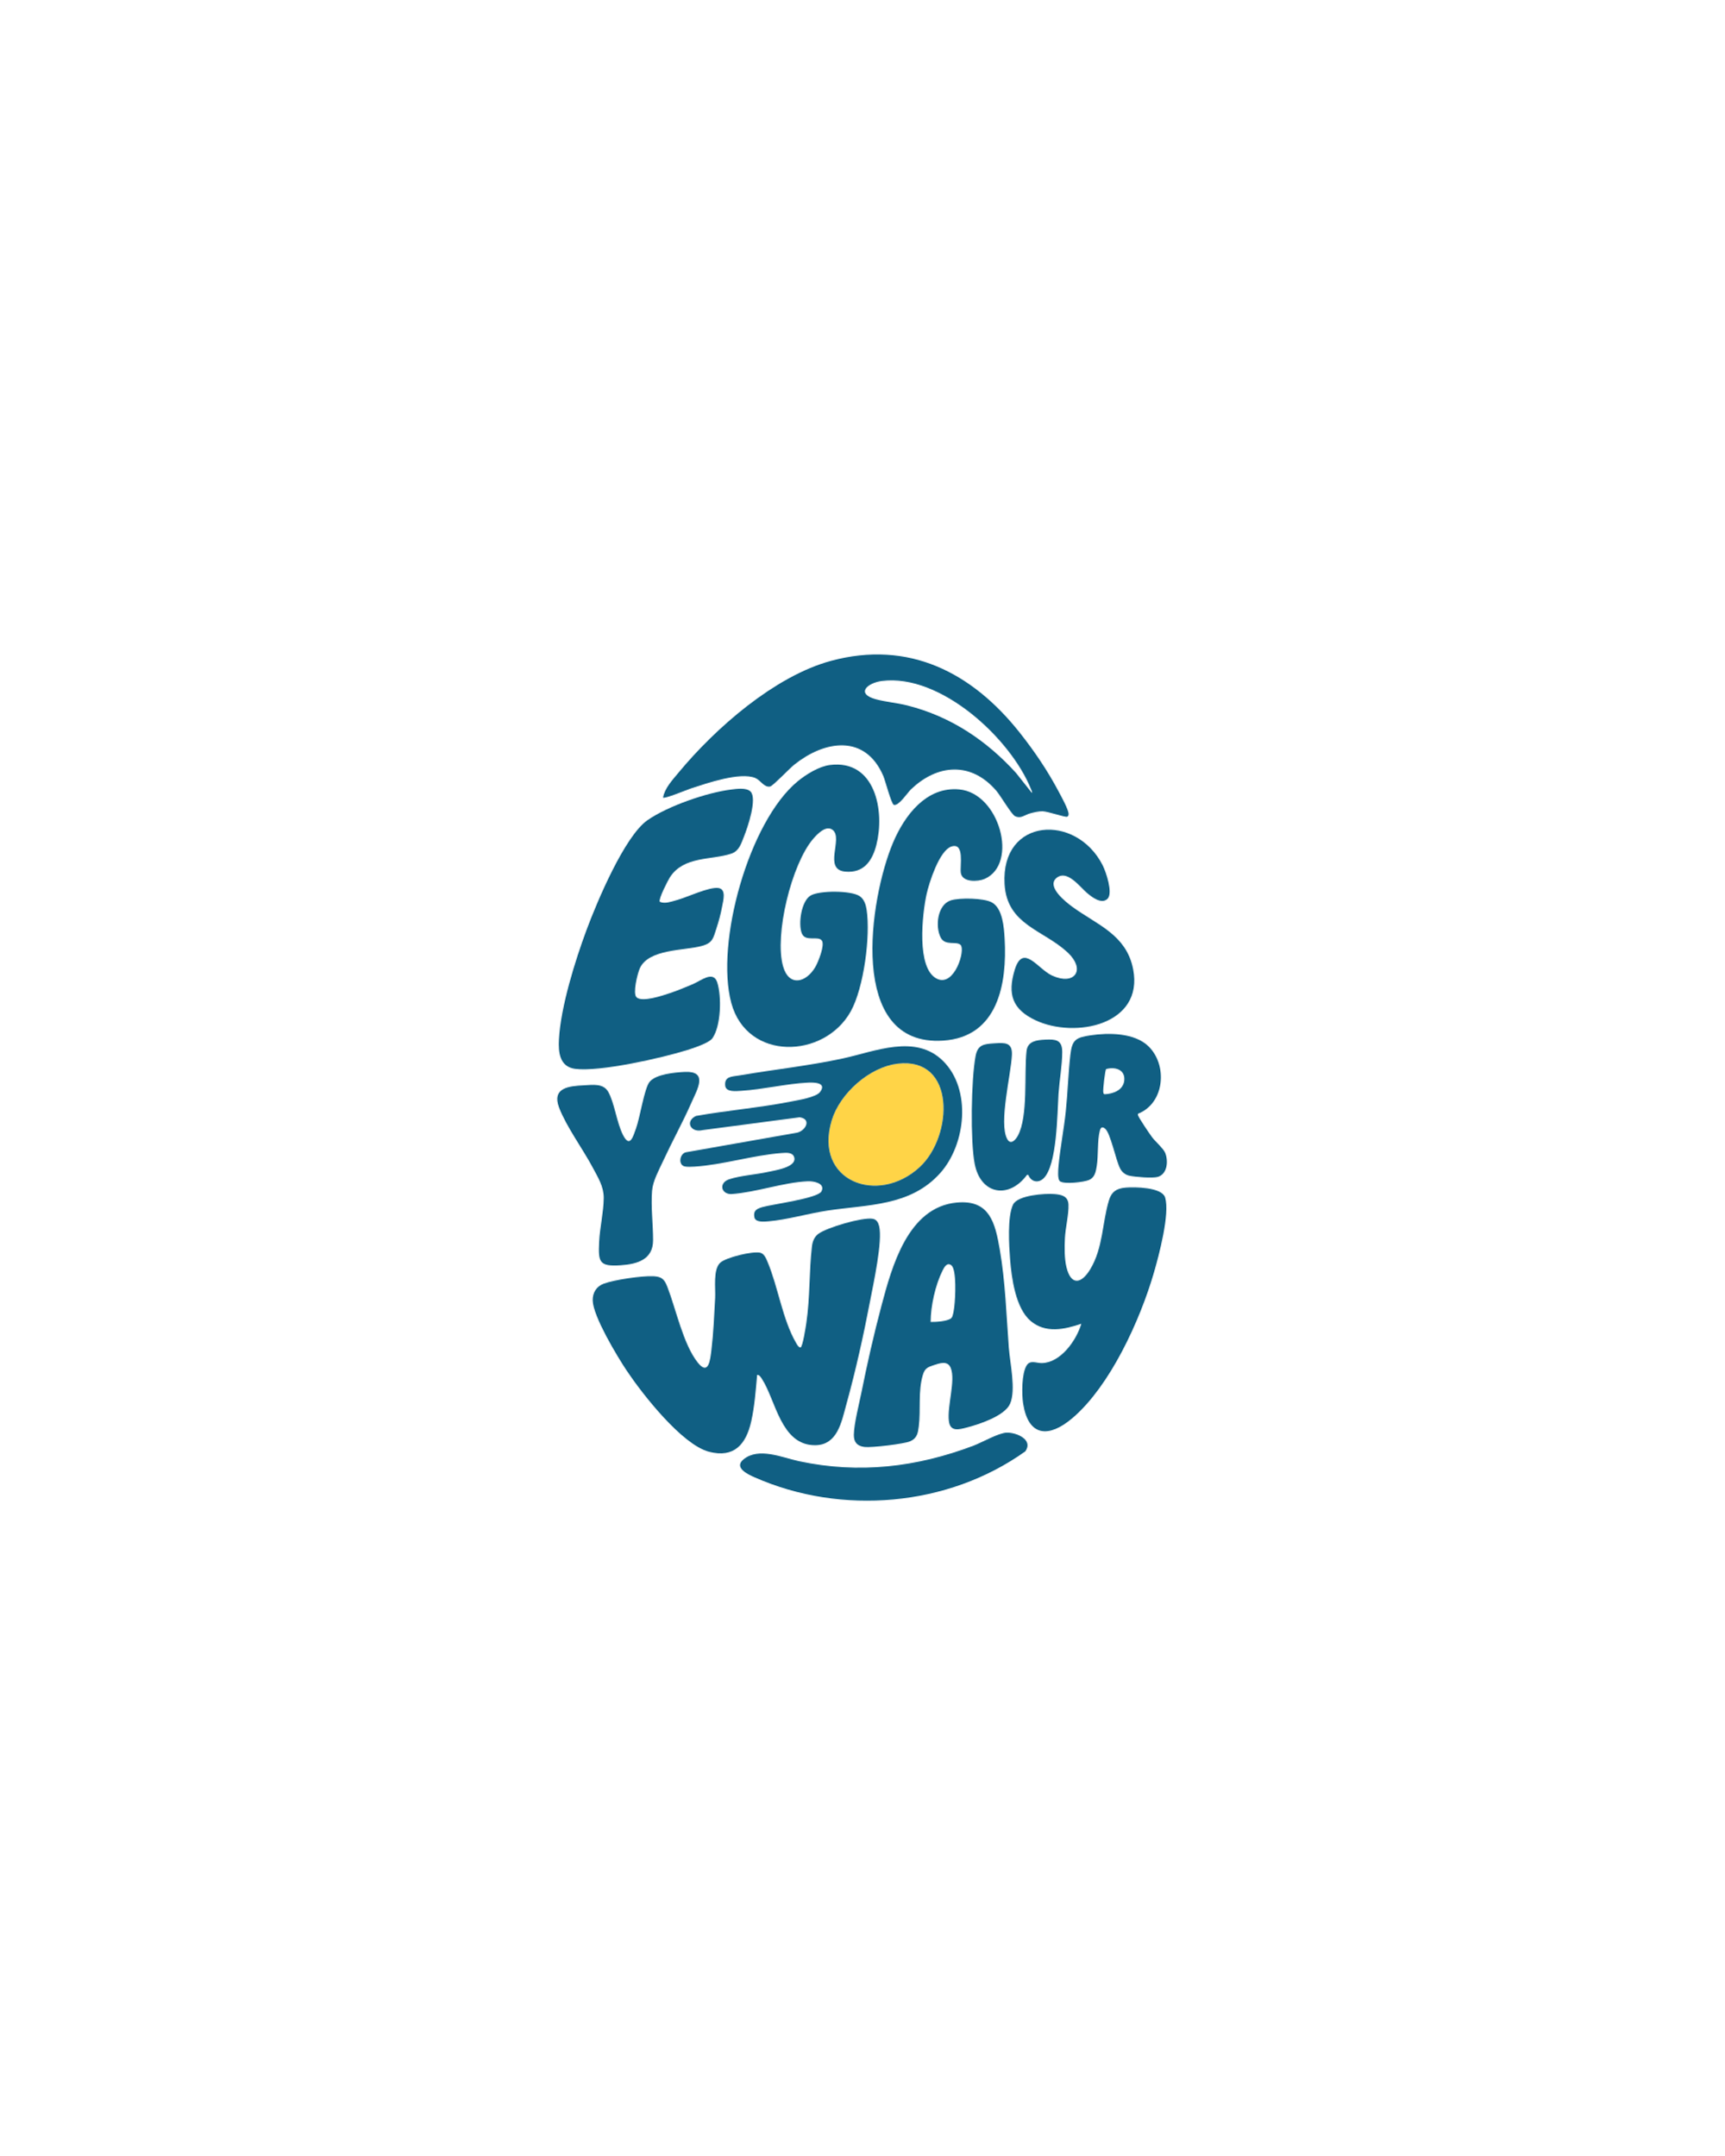
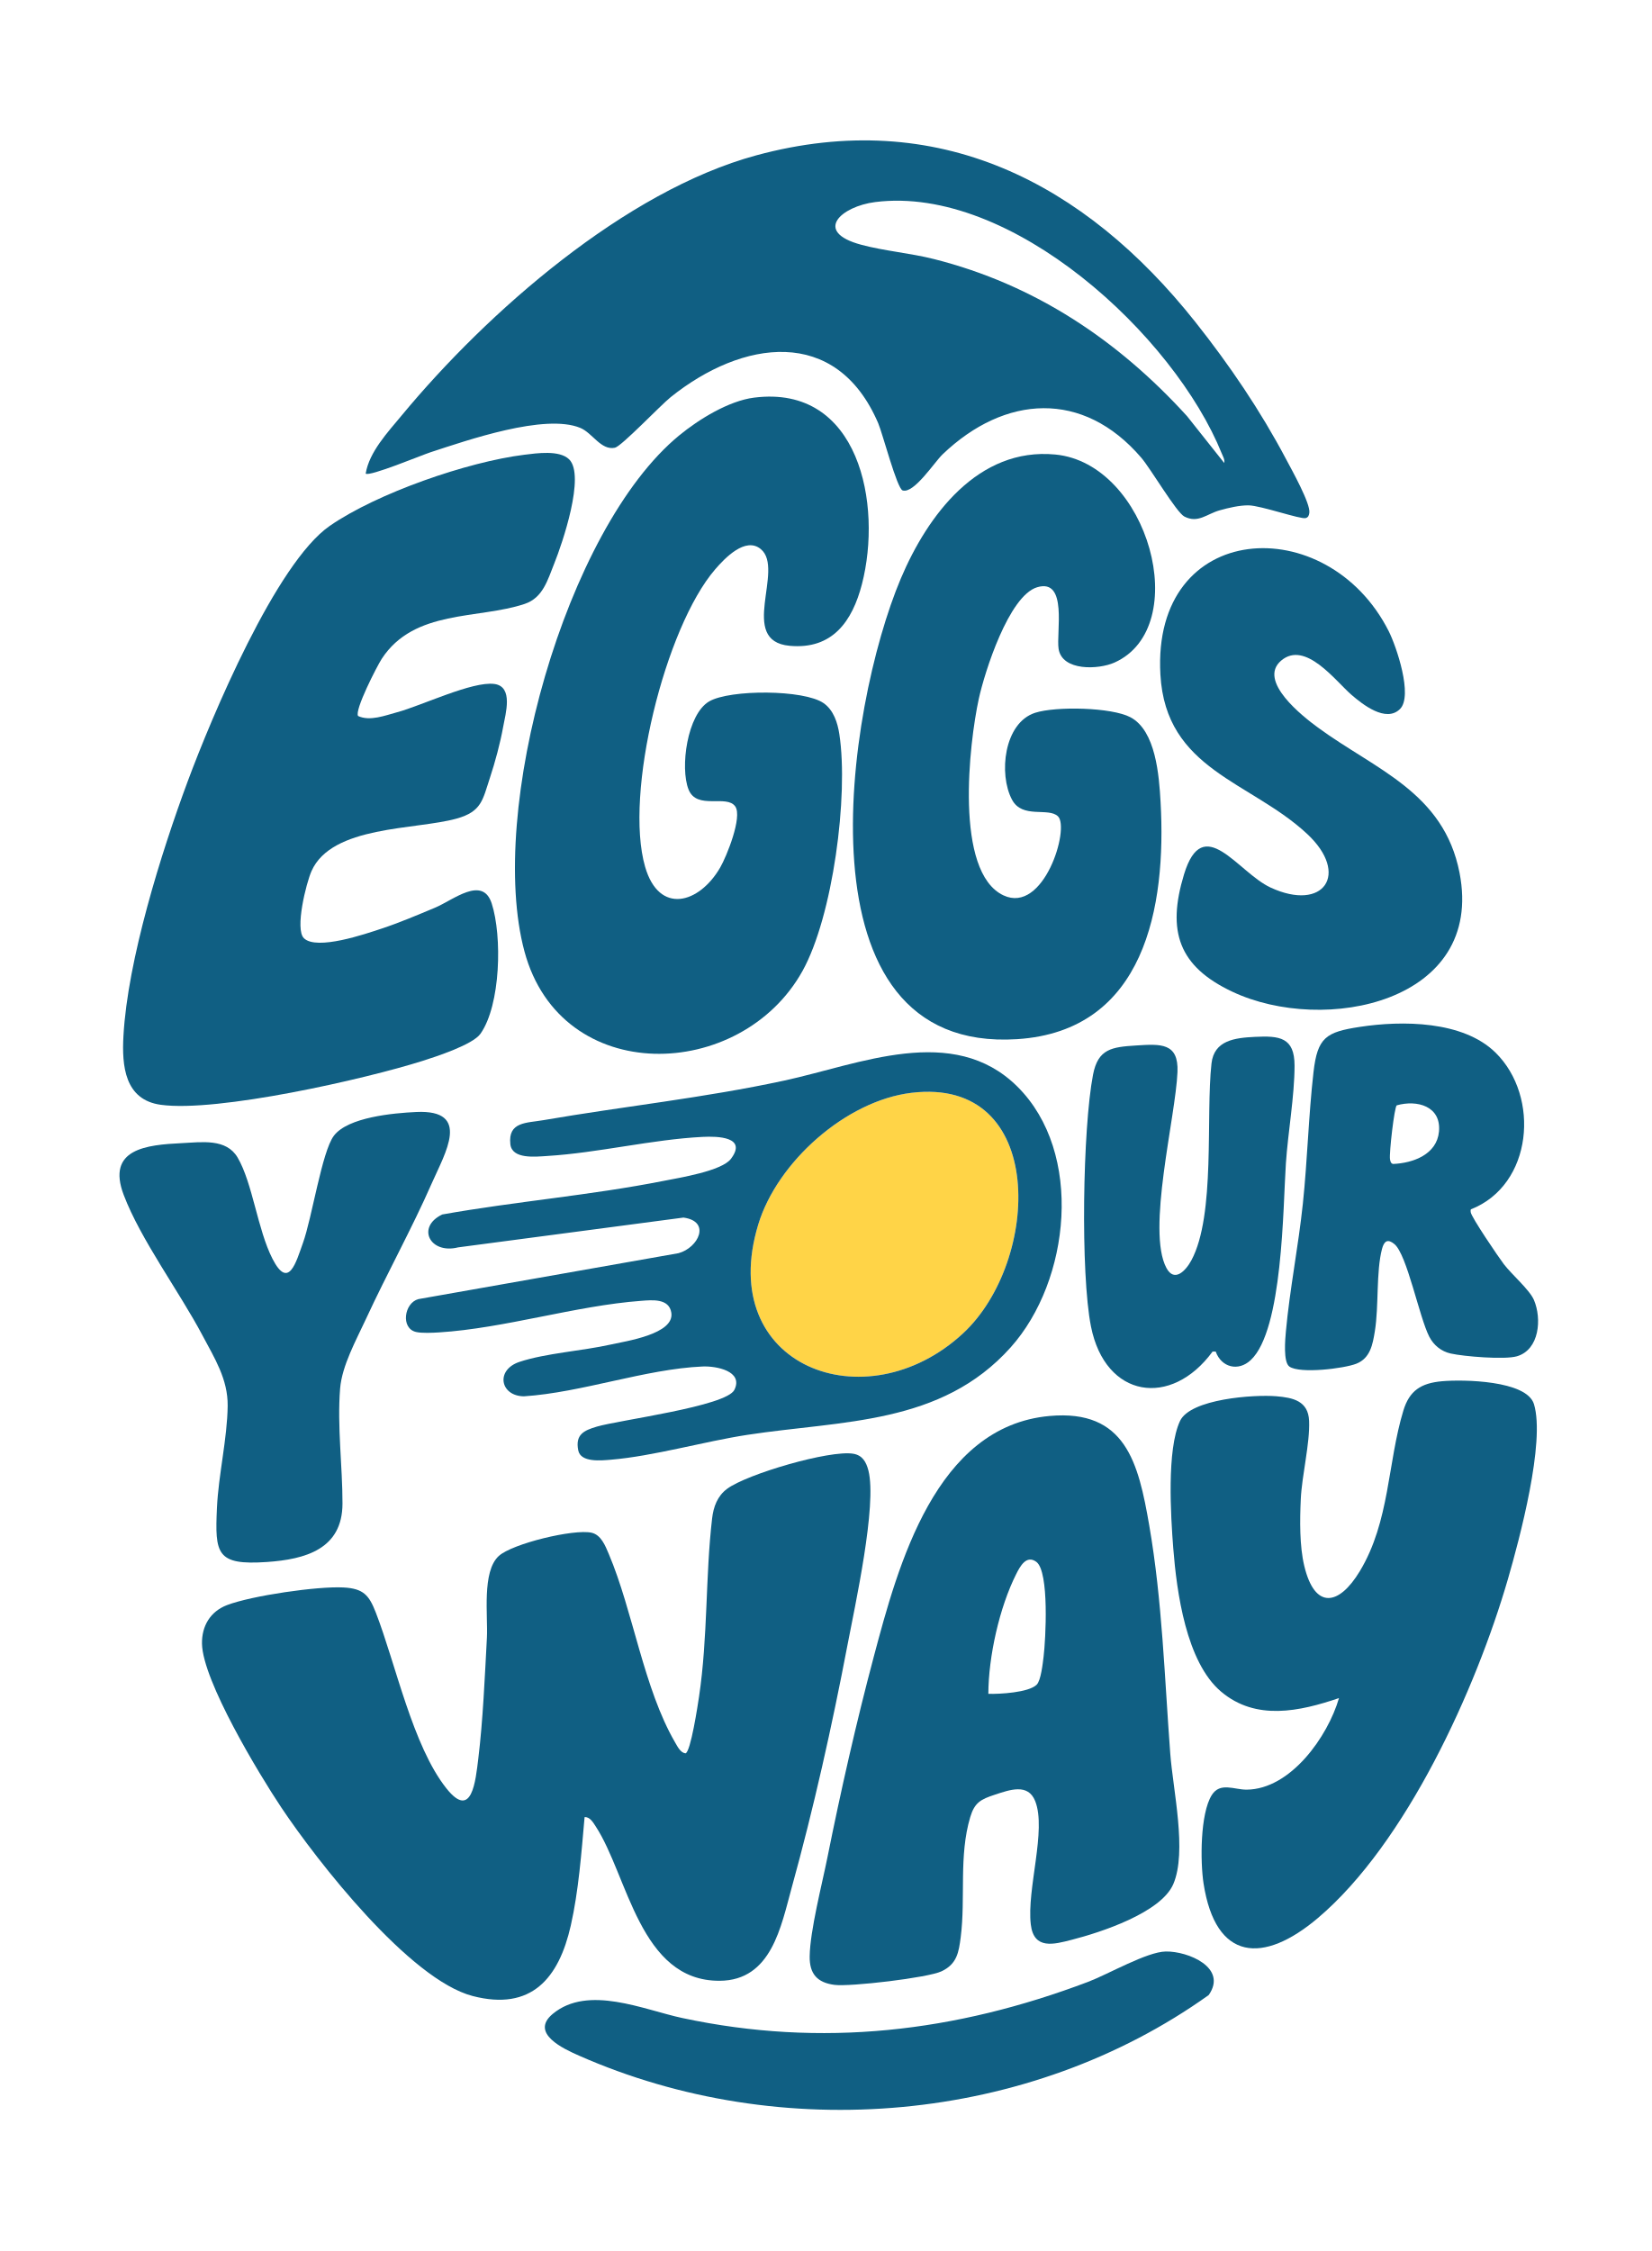
- <svg xmlns="http://www.w3.org/2000/svg" version="1.1" width="226.772" height="283.465" viewBox="0 0 226.772 283.465">
+ <svg xmlns="http://www.w3.org/2000/svg" version="1.1" width="93.355" height="127.219" viewBox="66.539 78.144 93.355 127.219">
  <defs>
    <clipPath id="clip_1">
      <path transform="matrix(1,0,0,-1,0,283.465)" d="M0 283.465H226.772V0H0Z" />
    </clipPath>
  </defs>
  <g>
    <g clip-path="url(#clip_1)">
      <path d="M118.054,139.906 C114.353,140.354 110.471,143.815 109.398,147.348 C106.963,155.365 115.463,158.593 120.965,153.51 C125.374,149.437 125.757,138.974 118.054,139.906 Z" fill="#ffd447" />
      <path transform="matrix(1,0,0,-1,99.5825,180.8422)" d="M0 0C-.178-2.004-.336-4.165-.78-6.128-1.455-9.109-3.006-10.972-6.326-10.11-9.885-9.186-15.115-2.495-17.156 .564-18.405 2.436-21.586 7.705-21.626 9.798-21.645 10.802-21.155 11.623-20.21 11.984-18.821 12.515-15.104 13.058-13.63 12.98-12.5 12.921-12.182 12.543-11.802 11.565-10.676 8.667-9.723 4.03-7.809 1.623-6.366-.191-6.162 2.051-6.008 3.306-5.744 5.465-5.639 7.957-5.521 10.148-5.456 11.372-5.818 13.879-4.848 14.761-4.081 15.458-.603 16.299 .394 16.074 .933 15.953 1.173 15.332 1.364 14.882 2.745 11.629 3.333 7.291 5.118 4.219 5.246 3.998 5.422 3.637 5.704 3.605 5.997 3.673 6.403 6.364 6.469 6.806 6.975 10.203 6.823 13.57 7.208 16.879 7.285 17.543 7.508 18.147 8.055 18.555 9.177 19.39 13.858 20.761 15.188 20.538 15.709 20.45 15.92 20.069 16.043 19.591 16.54 17.639 15.284 11.951 14.857 9.71 13.994 5.181 12.942 .473 11.713-3.965 11.103-6.166 10.573-9.238 7.627-9.249 3.112-9.266 2.451-3.299 .624-.517 .483-.302 .299 .023 0 0" fill="#105f83" />
      <path transform="matrix(1,0,0,-1,135.7376,104.3099)" d="M0 0C.037 .202-.064 .351-.134 .525-2.825 7.21-12.042 15.721-19.728 14.746-21.647 14.503-23.257 13.07-20.52 12.334-19.215 11.982-17.763 11.866-16.405 11.524-10.721 10.09-6.008 6.945-2.099 2.644ZM-1.635 7.972C.298 5.536 2.046 2.961 3.505 .2 3.808-.373 4.89-2.303 4.811-2.821 4.79-2.96 4.756-3.067 4.609-3.114 4.334-3.202 2.072-2.406 1.384-2.395 .873-2.386 .228-2.538-.265-2.678-.993-2.884-1.477-3.421-2.248-3.03-2.701-2.801-4.144-.339-4.687 .296-7.976 4.137-12.396 3.858-15.921 .486-16.375 .051-17.543-1.754-18.178-1.551-18.496-1.45-19.307 1.661-19.557 2.244-21.934 7.789-27.263 6.949-31.288 3.721-31.871 3.254-34.069 .939-34.442 .861-35.227 .698-35.709 1.697-36.396 1.982-38.4 2.812-42.789 1.282-44.869 .604-45.369 .441-48.316-.786-48.528-.601-48.331 .621-47.273 1.746-46.483 2.699-41.655 8.527-33.858 15.377-26.452 17.386-16.202 20.166-7.887 15.852-1.635 7.972" fill="#105f83" />
      <path transform="matrix(1,0,0,-1,98.7078,104.1035)" d="M0 0C.929-.911-.384-4.754-.838-5.883-1.214-6.818-1.476-7.826-2.513-8.172-5.147-9.052-8.754-8.466-10.588-11.27-10.856-11.68-12.148-14.198-11.927-14.507-11.265-14.817-10.404-14.479-9.725-14.295-8.332-13.92-5.464-12.529-4.225-12.696-3.134-12.843-3.592-14.375-3.729-15.127-3.895-16.045-4.179-17.102-4.472-17.988-4.891-19.256-4.938-19.907-6.36-20.305-8.677-20.952-13.413-20.681-14.562-23.274-14.861-23.951-15.514-26.556-14.989-27.066-14.262-27.772-11.514-26.825-10.595-26.521-9.578-26.184-8.563-25.751-7.574-25.338-6.555-24.912-4.893-23.503-4.375-25.101-3.779-26.94-3.864-30.839-5.011-32.466-5.444-33.081-7.516-33.756-8.284-33.999-11.548-35.034-19.886-36.918-23.08-36.48-25.128-36.199-25.285-34.268-25.191-32.587-24.954-28.301-23.065-22.254-21.559-18.199-20.218-14.591-16.568-5.865-13.53-3.762-10.865-1.916-5.749-.141-2.534 .258-1.834 .345-.546 .535 0 0" fill="#105f83" />
      <path transform="matrix(1,0,0,-1,109.1624,100.6169)" d="M0 0C5.96 .755 7.257-6.056 6.097-10.543 5.556-12.634 4.433-14.249 2.011-14.026-.94-13.755 1.752-9.706 .385-8.564-.485-7.837-1.66-9.08-2.194-9.699-5.036-12.99-7.356-22.39-6.157-26.521-5.367-29.241-3.106-28.61-1.916-26.558-1.546-25.919-.651-23.698-1.062-23.106-1.55-22.404-3.233-23.33-3.704-22.145-4.193-20.914-3.781-17.891-2.536-17.167-1.358-16.484 2.83-16.492 3.934-17.269 4.498-17.666 4.722-18.373 4.821-19.025 5.35-22.491 4.454-29.32 2.734-32.41-.749-38.667-10.91-38.981-12.978-31.3-15.104-23.406-10.667-7.423-4.232-2.135-3.127-1.227-1.432-.181 0 0" fill="#105f83" />
      <path transform="matrix(1,0,0,-1,125.1348,173.3594)" d="M0 0C.244 .239 .345 1.204 .393 1.589 .511 2.548 .725 6.398-.018 6.945-.582 7.361-.941 6.68-1.153 6.259-2.105 4.37-2.723 1.591-2.73-.515-2.091-.534-.452-.443 0 0M.73 15.189C5.032 15.577 5.752 12.544 6.365 9.003 7.102 4.744 7.229 .401 7.553-3.893 7.708-5.954 8.513-9.435 7.724-11.269 7.027-12.887 3.619-13.998 1.981-14.416 .99-14.67-.158-14.997-.33-13.552-.567-11.559 .57-8.221-.082-6.576-.485-5.561-1.51-5.933-2.372-6.218-3.153-6.475-3.506-6.654-3.753-7.48-4.409-9.682-4.007-12.027-4.292-14.269-4.402-15.128-4.505-15.782-5.37-16.194-6.149-16.565-10.551-17.078-11.428-16.963-12.397-16.837-12.843-16.347-12.829-15.352-12.81-13.9-12.128-11.27-11.822-9.742-11.072-6.003-10.188-2.104-9.207 1.58-7.826 6.771-5.716 14.608 .73 15.189" fill="#105f83" />
      <path transform="matrix(1,0,0,-1,126.3418,124.2817)" d="M0 0C-.544 .529-2.014-.159-2.6 .944-3.367 2.384-3.059 5.282-1.293 5.853-.124 6.231 3.029 6.167 4.097 5.6 5.531 4.839 5.714 2.304 5.798 .813 6.135-5.119 4.916-12.128-2.31-12.592-15.021-13.41-11.955 6.184-8.883 13.444-7.372 17.014-4.517 20.865-.155 20.45 5.116 19.948 7.654 10.694 3.195 8.693 2.294 8.289 .234 8.198 .034 9.466-.109 10.374 .568 13.477-1.179 12.948-2.781 12.463-4.148 8.154-4.478 6.636-5.02 4.151-5.875-3.15-3.083-4.465-.797-5.542 .678-.66 0 0" fill="#105f83" />
      <path transform="matrix(1,0,0,-1,142.2248,174.1142)" d="M0 0C-2.229-.756-4.695-1.299-6.664 .364-8.643 2.036-9.174 6.007-9.368 8.472-9.511 10.302-9.742 14.046-8.986 15.66-8.398 16.914-4.794 17.163-3.545 17.059-2.602 16.981-1.737 16.797-1.689 15.67-1.635 14.407-2.099 12.583-2.16 11.233-2.214 10.057-2.234 8.605-1.962 7.469-1.371 4.995-.007 5.207 1.178 7.173 2.878 9.992 2.74 13.293 3.638 16.246 3.983 17.378 4.632 17.799 5.821 17.907 6.999 18.014 10.614 17.962 11.022 16.611 11.669 14.473 10.209 8.999 9.55 6.729 7.749 .519 3.798-8.21-1.199-12.436-4.274-15.036-6.972-14.885-7.655-10.479-7.844-9.253-7.852-6.538-7.191-5.482-6.722-4.732-5.916-5.18-5.223-5.175-2.725-5.156-.625-2.16 0 0" fill="#105f83" />
      <path transform="matrix(1,0,0,-1,118.0543,139.9064)" d="M0 0C-3.701-.448-7.583-3.909-8.656-7.442-11.091-15.459-2.591-18.687 2.911-13.604 7.32-9.531 7.703 .932 0 0M5.991 .352C9.758-3.385 8.984-10.618 5.614-14.385 1.681-18.782-3.9-18.509-9.263-19.329-11.73-19.707-14.585-20.536-16.986-20.736-17.537-20.781-18.692-20.905-18.83-20.208-19.008-19.312-18.51-19.081-17.776-18.864-16.531-18.495-10.46-17.72-10.004-16.787-9.479-15.717-11.051-15.433-11.804-15.467-15.039-15.61-18.624-16.938-21.899-17.153-23.243-17.14-23.526-15.664-22.154-15.207-20.681-14.716-18.599-14.586-17.006-14.229-16.15-14.037-13.377-13.64-13.569-12.426-13.698-11.605-14.662-11.71-15.274-11.756-18.976-12.031-22.997-13.309-26.702-13.541-27.059-13.563-27.668-13.593-27.996-13.517-28.883-13.312-28.667-11.873-27.866-11.659L-13.161-9.063C-12.038-8.757-11.31-7.265-12.883-7.051L-25.621-8.735C-27.209-9.136-28.003-7.591-26.519-6.876-22.37-6.137-18.138-5.795-14.003-4.977-13.105-4.8-10.723-4.42-10.202-3.734-9.252-2.482-10.967-2.448-11.804-2.491-14.645-2.634-17.699-3.392-20.576-3.569-21.247-3.611-22.575-3.767-22.668-2.902-22.806-1.63-21.76-1.711-20.798-1.545-16.221-.756-11.768-.297-7.179 .693-2.953 1.605 2.356 3.958 5.991 .352" fill="#105f83" />
      <path transform="matrix(1,0,0,-1,145.6752,118.2134)" d="M0 0C-.795-.795-2.124 .263-2.754 .809-3.65 1.585-5.357 3.896-6.722 2.732-8.07 1.581-5.487-.428-4.643-1.047-1.391-3.434 2.473-4.696 3.364-9.258 4.795-16.589-4.287-18.427-9.481-15.978-12.509-14.551-13.189-12.567-12.211-9.352-11.13-5.798-9.177-9.229-7.319-10.091-4.313-11.484-2.82-9.325-5.25-7.061-8.457-4.073-13.241-3.455-13.545 1.944-14.039 10.712-4.112 11.266-.64 4.399-.203 3.534 .742 .742 0 0" fill="#105f83" />
      <path transform="matrix(1,0,0,-1,90.067,140.9901)" d="M0 0C3.137 .146 1.626-2.328 .887-4.01-.256-6.613-1.65-9.116-2.841-11.695-3.392-12.888-4.201-14.337-4.304-15.638-4.473-17.783-4.167-20.006-4.169-22.13-4.172-24.704-6.263-25.283-8.445-25.433-11.29-25.628-11.386-24.981-11.265-22.372-11.178-20.494-10.681-18.465-10.659-16.607-10.642-15.099-11.404-13.908-12.087-12.619-13.394-10.15-15.576-7.211-16.534-4.692-17.528-2.078-15.245-1.857-13.254-1.76-12.128-1.706-10.736-1.482-10.095-2.577-9.247-4.027-8.973-6.639-8.126-8.297-7.211-10.085-6.79-8.472-6.406-7.408-5.887-5.97-5.335-2.25-4.659-1.347-3.869-.291-1.281-.06 0 0" fill="#105f83" />
      <path transform="matrix(1,0,0,-1,145.4899,140.6138)" d="M0 0C-.136-.087-.435-2.707-.382-3.044-.364-3.157-.335-3.29-.207-3.313 .918-3.267 2.268-2.779 2.387-1.482 2.518-.046 1.153 .325 0 0M5.582 2.981C8.12 .491 7.687-4.508 4.192-5.877 4.165-5.93 4.175-5.983 4.181-6.04 4.21-6.314 5.77-8.606 6.055-8.98 6.502-9.565 7.511-10.426 7.756-11.004 8.205-12.061 8.068-13.81 6.792-14.183 6.104-14.384 3.805-14.196 3.051-14.027 2.517-13.908 2.089-13.561 1.839-13.077 1.268-11.97 .583-8.434-.133-7.842-.513-7.528-.715-7.665-.834-8.118-1.172-9.411-1.008-11.347-1.237-12.76-1.358-13.508-1.493-14.287-2.28-14.601-2.971-14.876-5.467-15.181-6.066-14.766-6.428-14.516-6.304-13.195-6.266-12.776-6.052-10.423-5.558-7.948-5.308-5.565-5.049-3.106-4.987-.577-4.705 1.881-4.48 3.839-4 4.141-2.091 4.433 .304 4.799 3.742 4.787 5.582 2.981" fill="#105f83" />
      <path transform="matrix(1,0,0,-1,135.2561,154.531)" d="M0 0H-.177C-2.518-3.196-6.241-2.639-7.05 1.418-7.646 4.41-7.521 12.603-6.934 15.649-6.652 17.113-5.873 17.213-4.501 17.3-3.111 17.388-2.092 17.462-2.16 15.802-2.266 13.23-3.92 6.834-2.784 4.723-2.334 3.886-1.689 4.572-1.373 5.161 0 7.716-.569 13.322-.238 16.281-.092 17.594 1.081 17.731 2.219 17.787 3.603 17.855 4.458 17.767 4.457 16.159 4.456 14.432 4.086 12.4 3.967 10.632 3.802 8.162 3.801 1.227 1.983-.478 1.274-1.143 .321-.893 0 0" fill="#105f83" />
      <path transform="matrix(1,0,0,-1,134.861,190.897)" d="M0 0C-10.17-7.268-24.176-8.466-35.601-3.422-36.455-3.045-38.399-2.159-37.076-1.063-35.077 .594-31.944-.832-29.755-1.299-21.857-2.987-14.318-2.093-6.813 .747-5.678 1.177-3.499 2.443-2.426 2.461-1.173 2.482 1.086 1.55 0 0" fill="#105f83" />
    </g>
  </g>
</svg>
